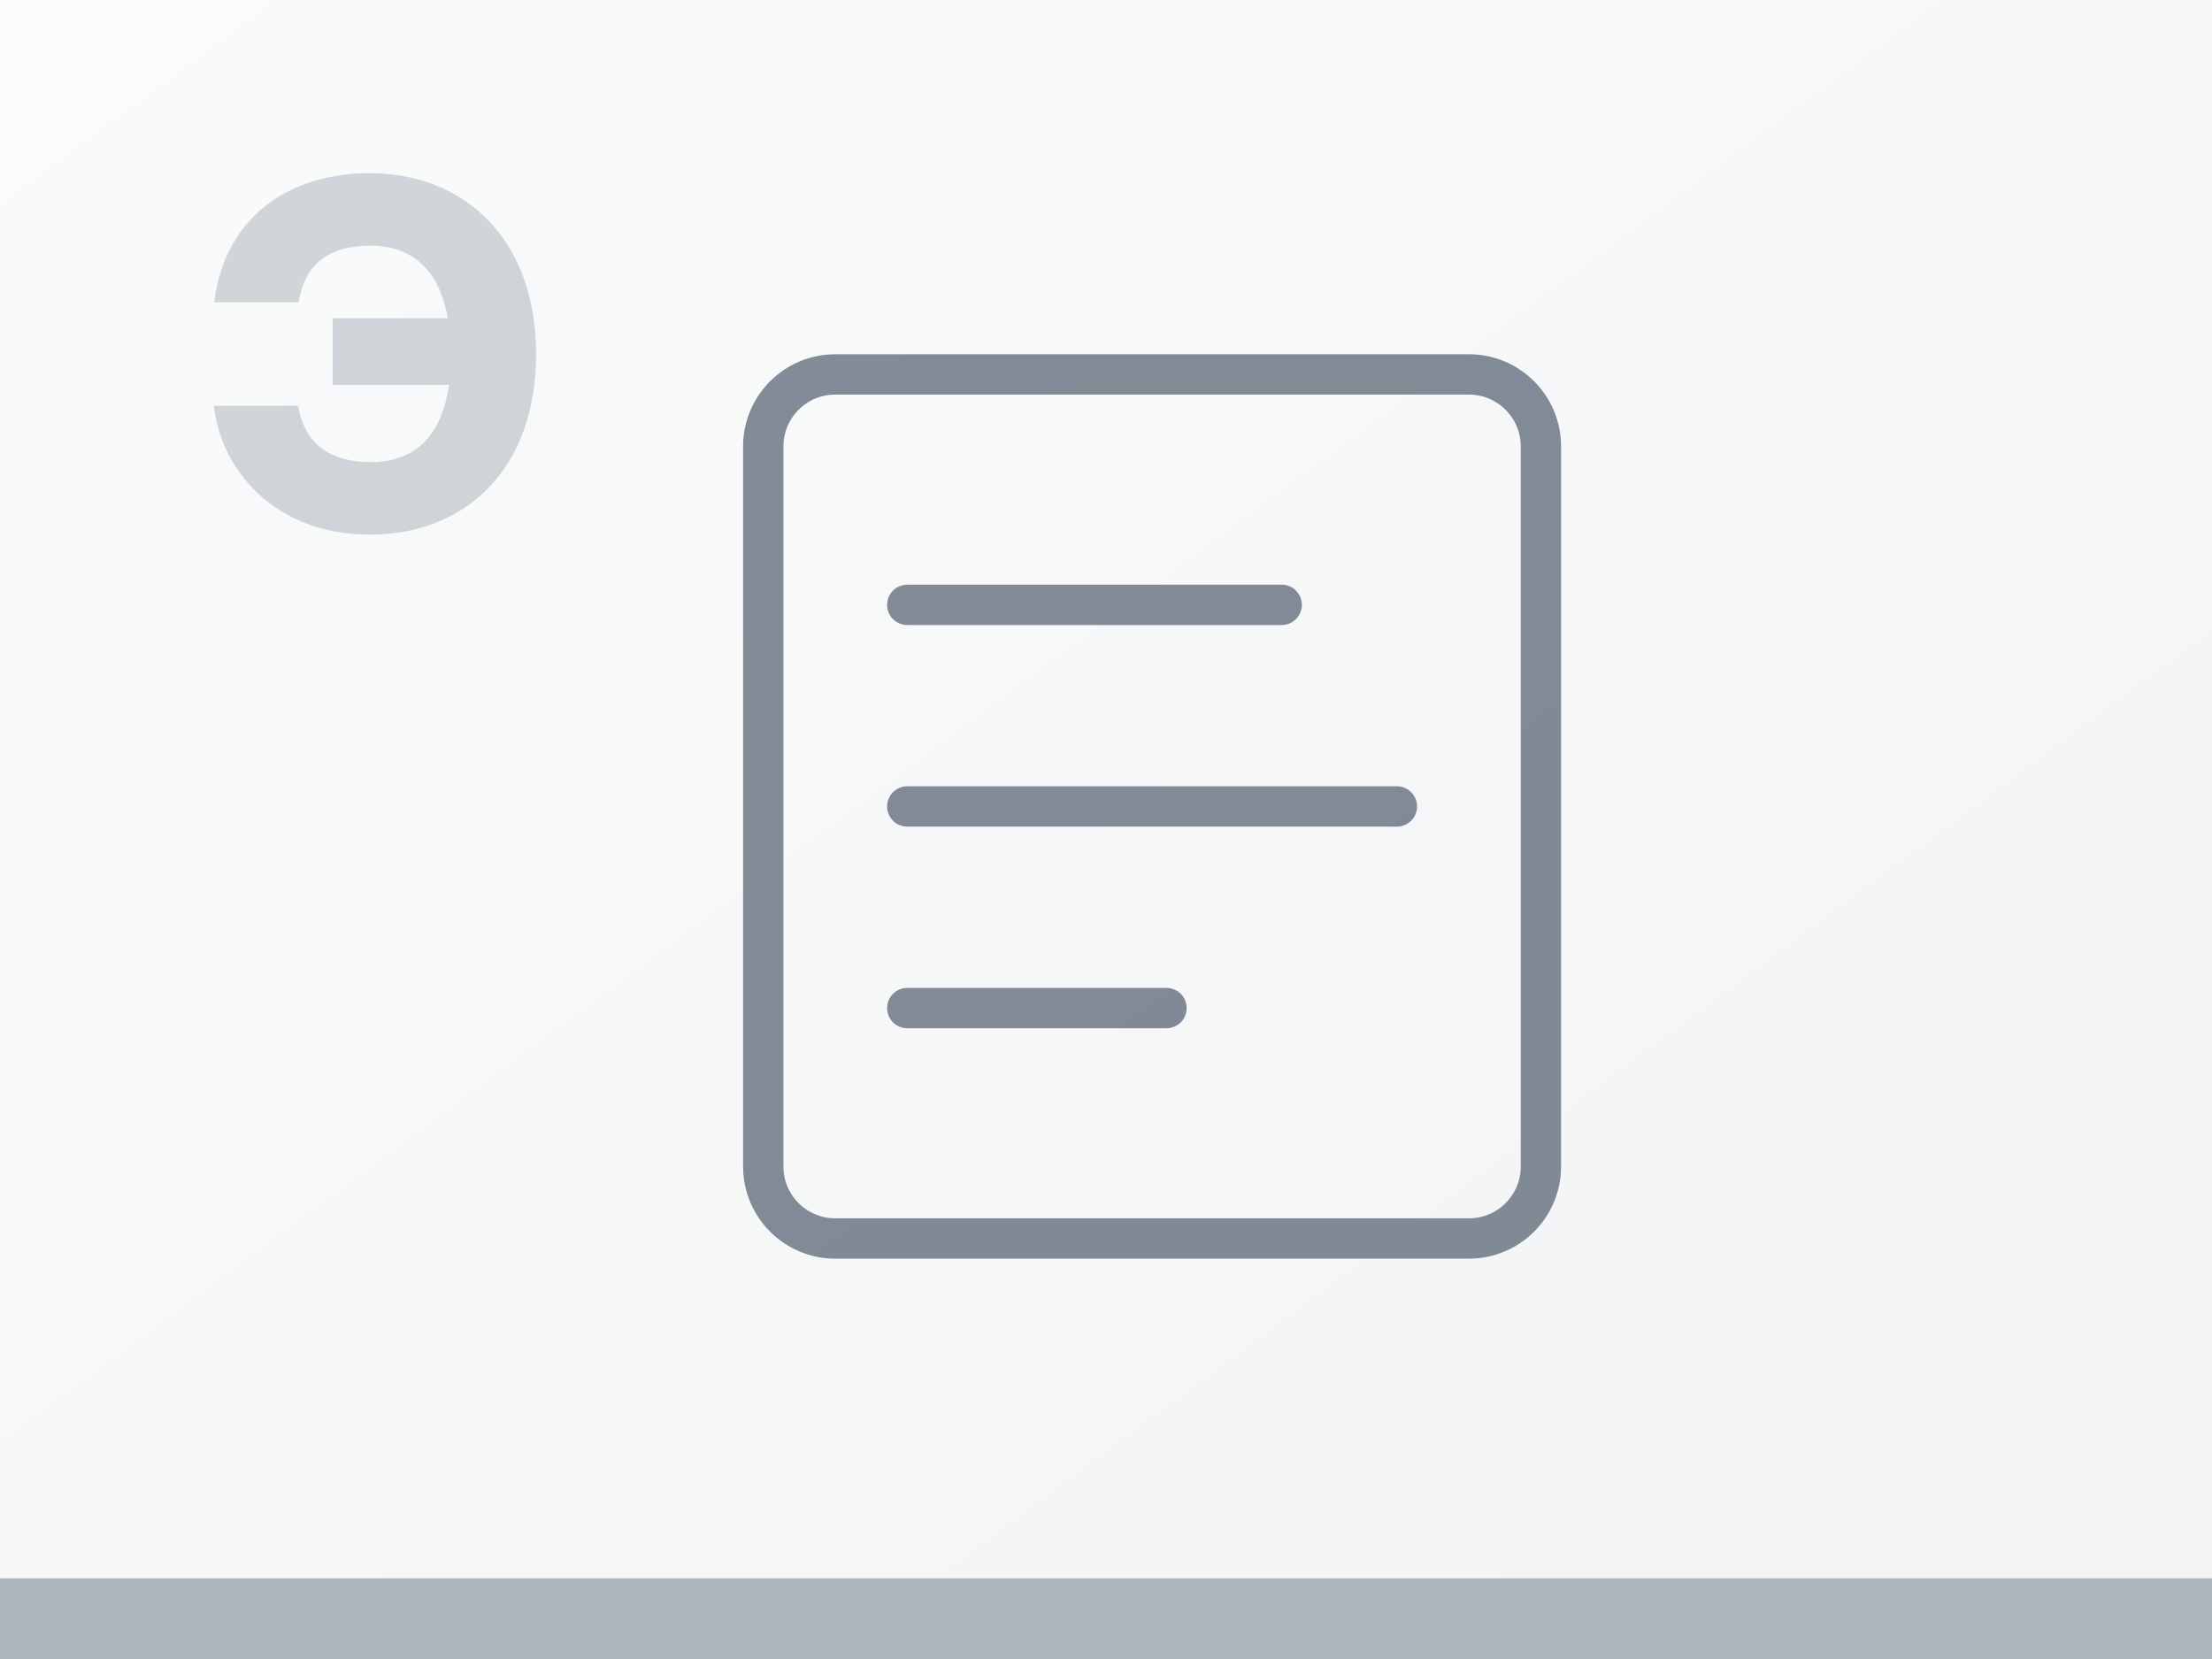
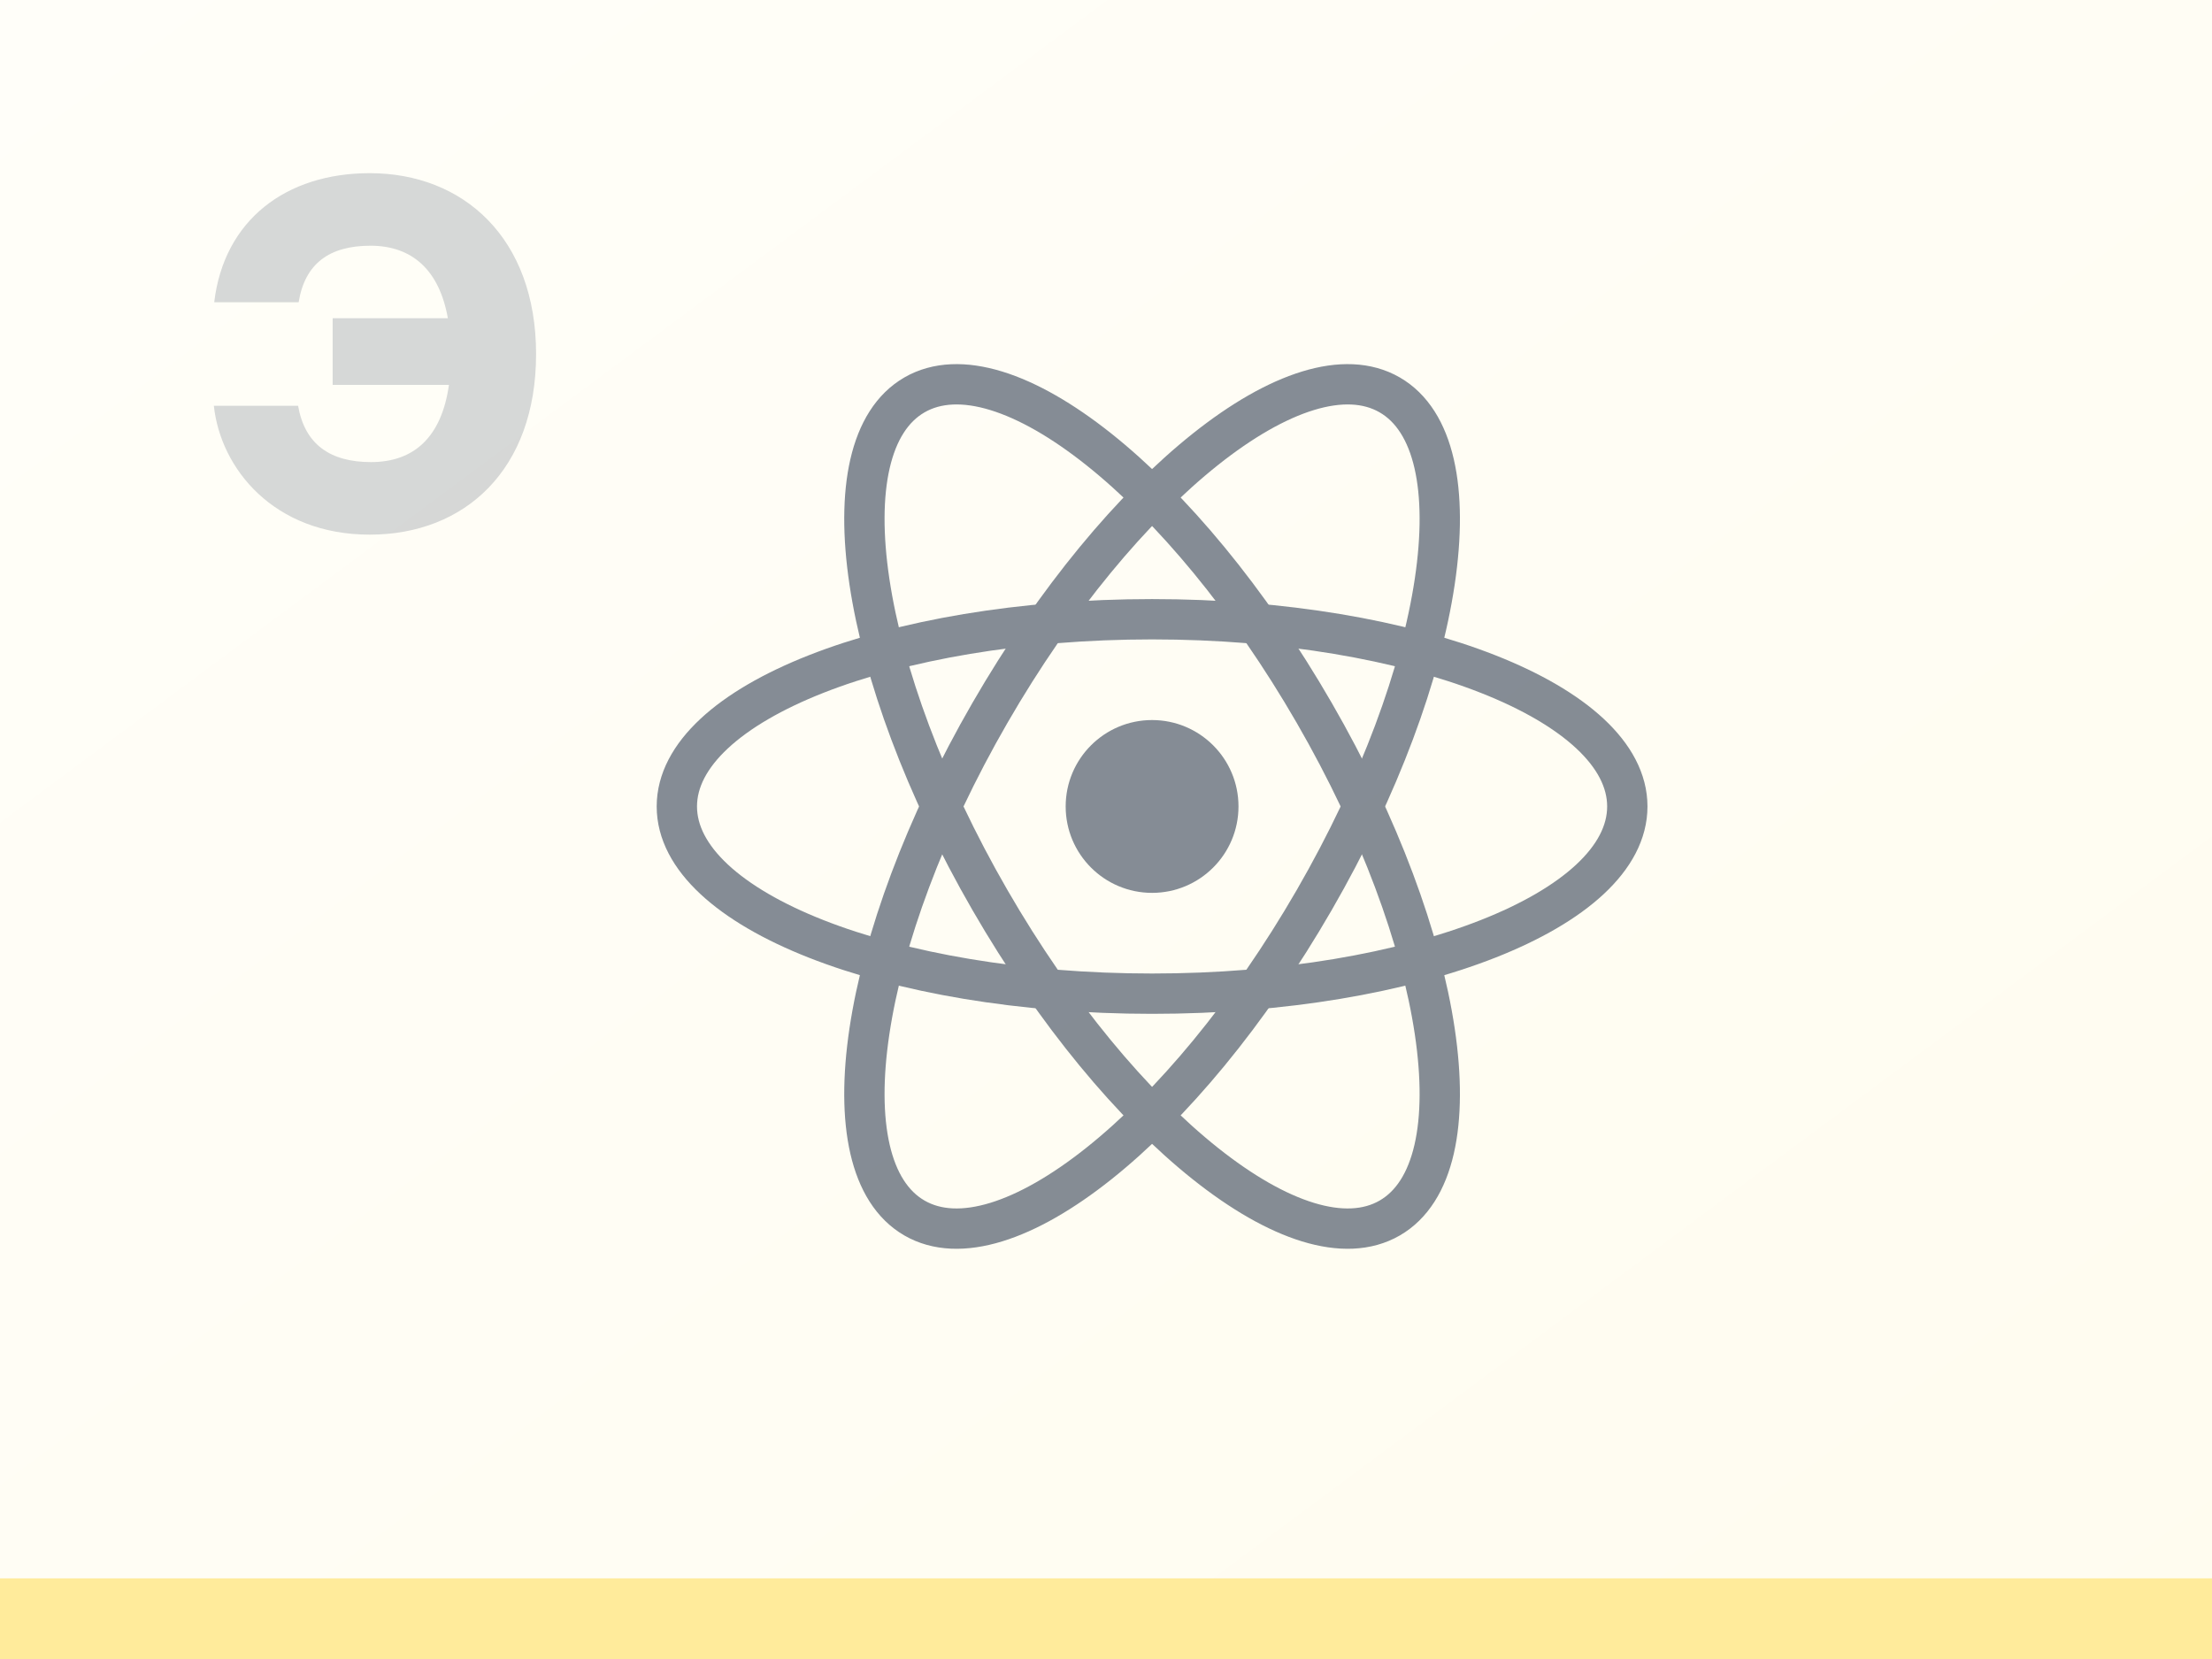
<svg xmlns="http://www.w3.org/2000/svg" width="192" height="144" viewBox="0 0 192 144" role="img" aria-label="Экспериментальная задача 11-3 — Э3">
  <defs>
    <linearGradient id="b" x1="0" y1="0" x2="1" y2="1">
-       <stop offset="0" stop-color="#fafbfb" />
-       <stop offset="1" stop-color="#f2f3f4" />
+       <stop offset="0" stop-color="#fffef9" />
+       <stop offset="1" stop-color="#fffcef" />
    </linearGradient>
  </defs>
  <rect width="192" height="144" fill="url(#b)" />
  <text x="17" y="46" fill="#334155" opacity="0.2" font-family="Inter, system-ui, -apple-system, 'Segoe UI', Roboto, sans-serif" font-size="42" font-weight="800">Э</text>
  <g transform="translate(55 25) scale(1.25)" fill="none" stroke="#334155" stroke-width="2.8" stroke-linecap="round" stroke-linejoin="round" opacity="0.6" color="#334155">
-     <rect x="9" y="6" width="54" height="60" rx="5" />
-     <path d="M19 22 L45 22" />
-     <path d="M19 36 L53 36" />
-     <path d="M19 50 L37 50" />
+     <circle cx="36" cy="36" r="6" fill="currentColor" stroke="none" />
+     <ellipse cx="36" cy="36" rx="33" ry="13" />
+     <ellipse cx="36" cy="36" rx="33" ry="13" transform="rotate(60 36 36)" />
+     <ellipse cx="36" cy="36" rx="33" ry="13" transform="rotate(-60 36 36)" />
  </g>
-   <rect x="0" y="137" width="192" height="7" fill="#adb5bd" />
+   <rect x="0" y="137" width="192" height="7" fill="#ffeb9b" />
</svg>
